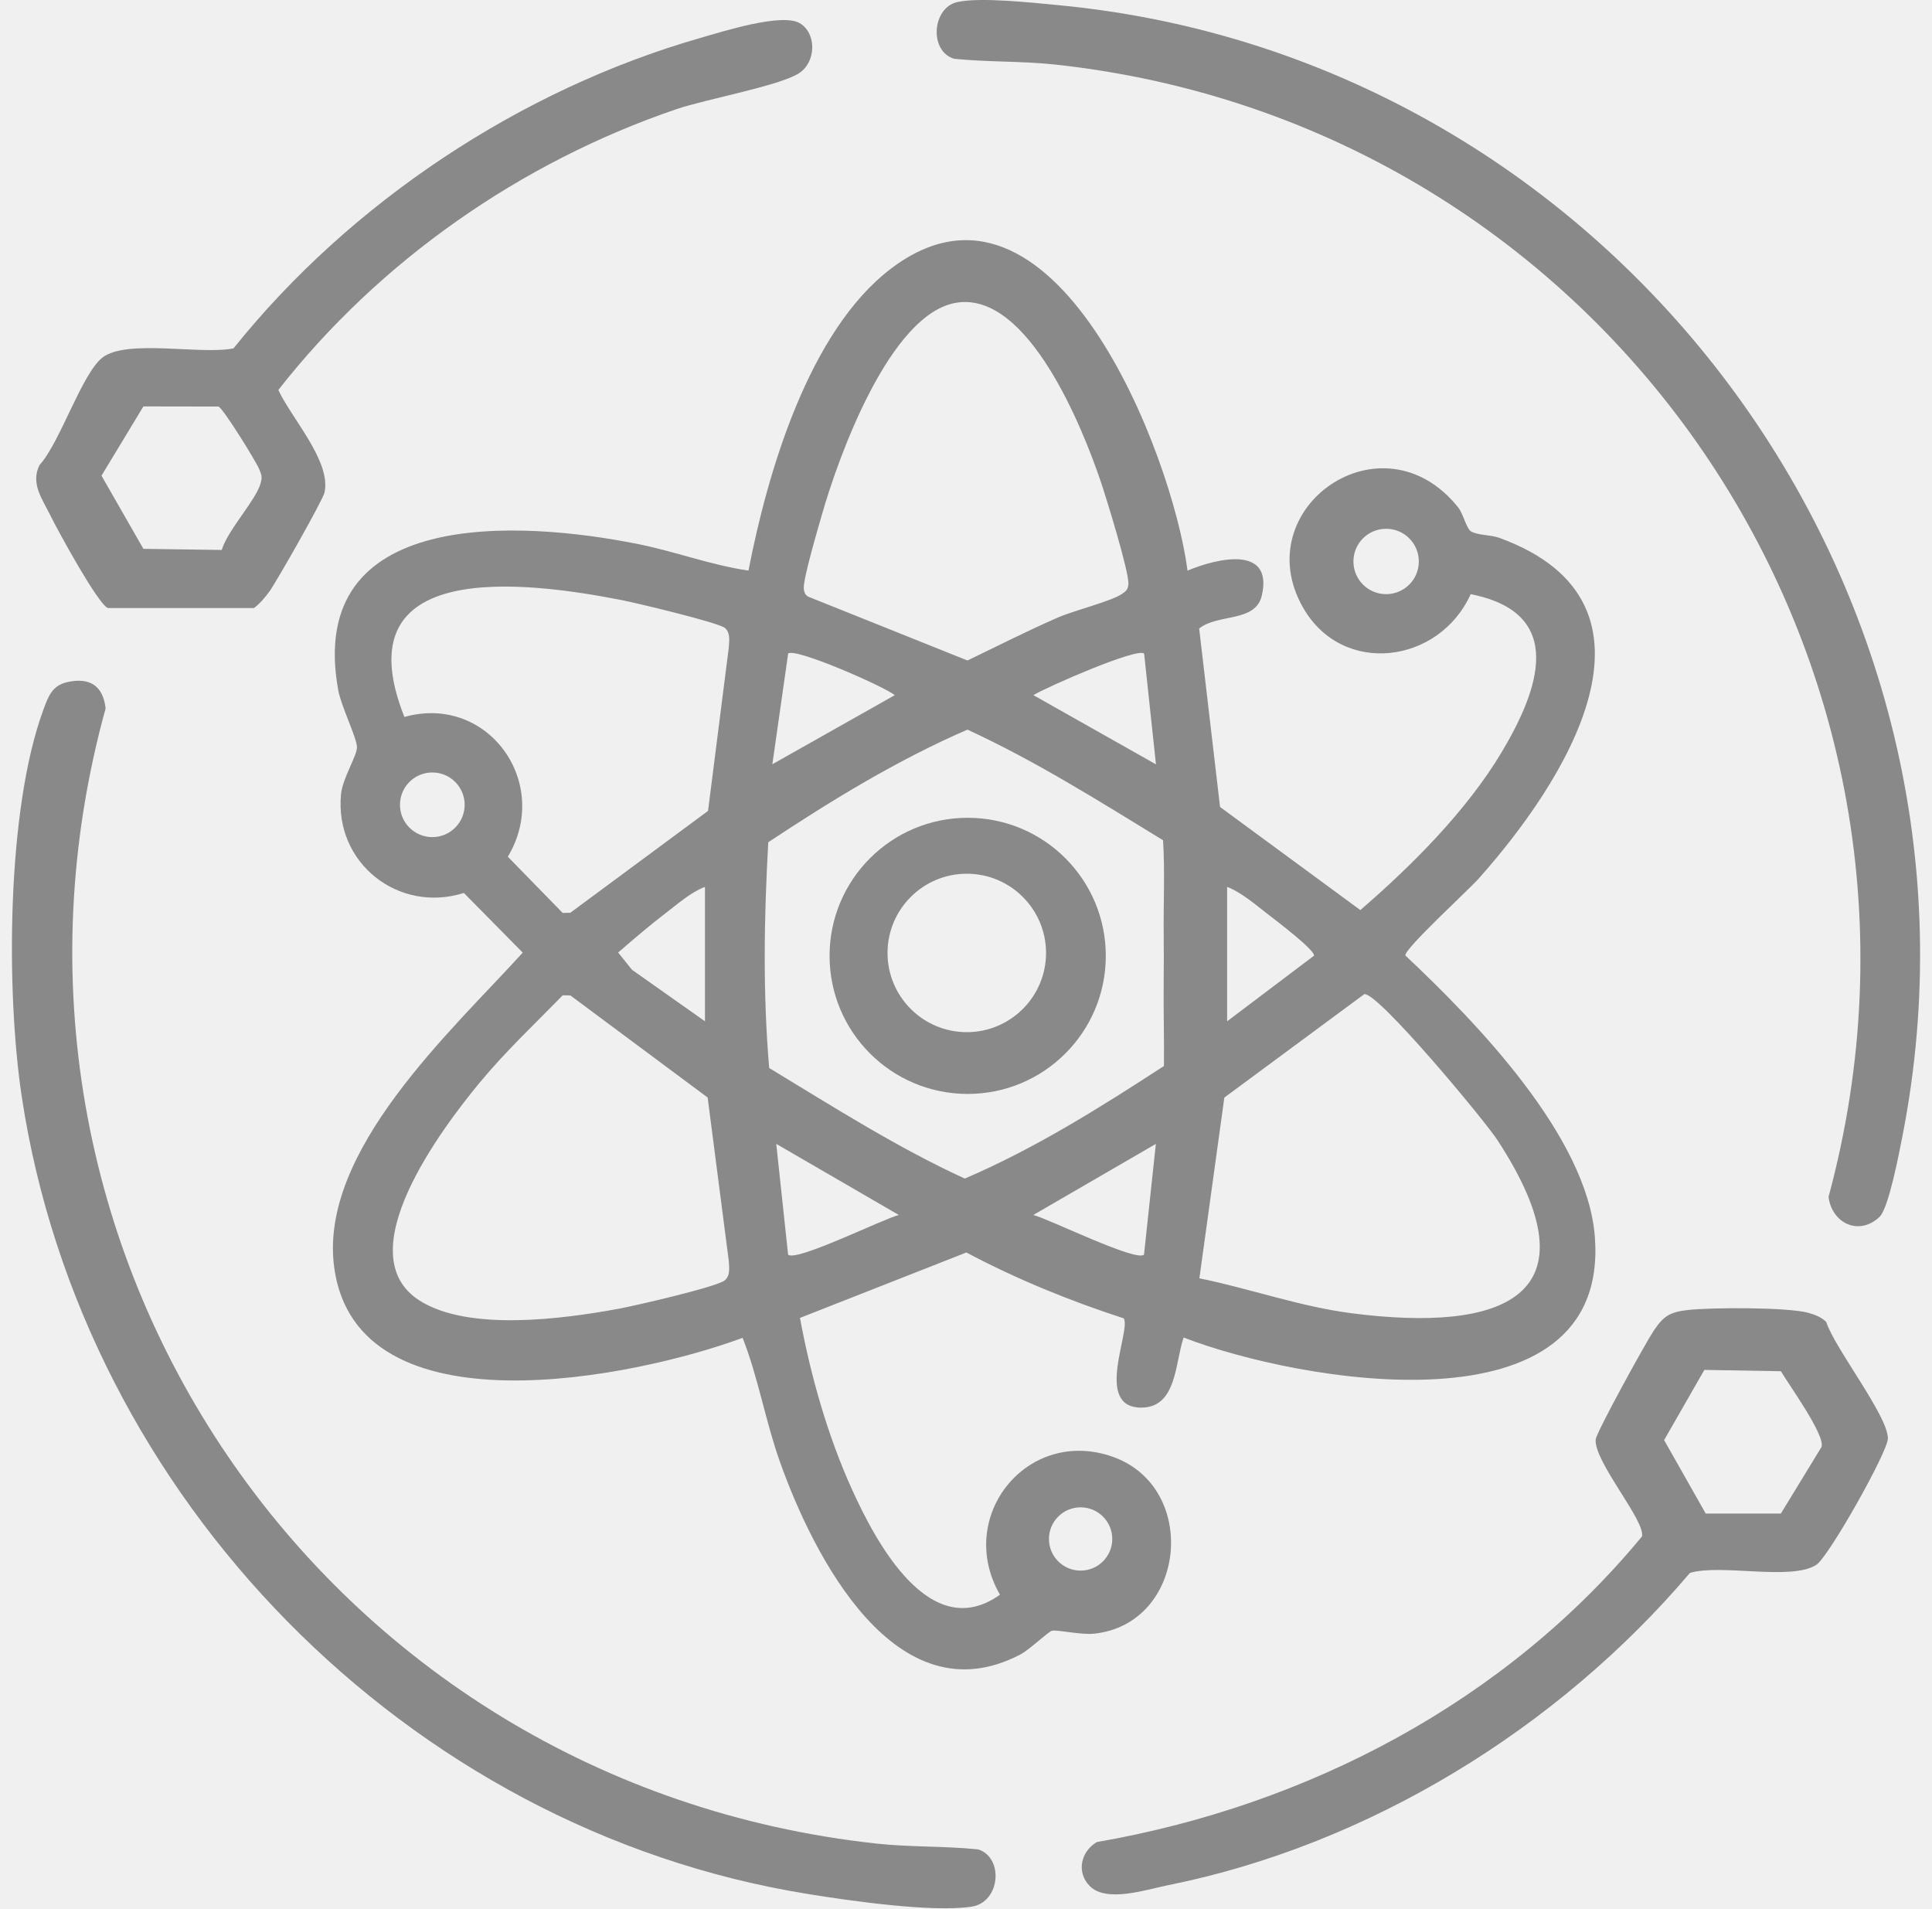
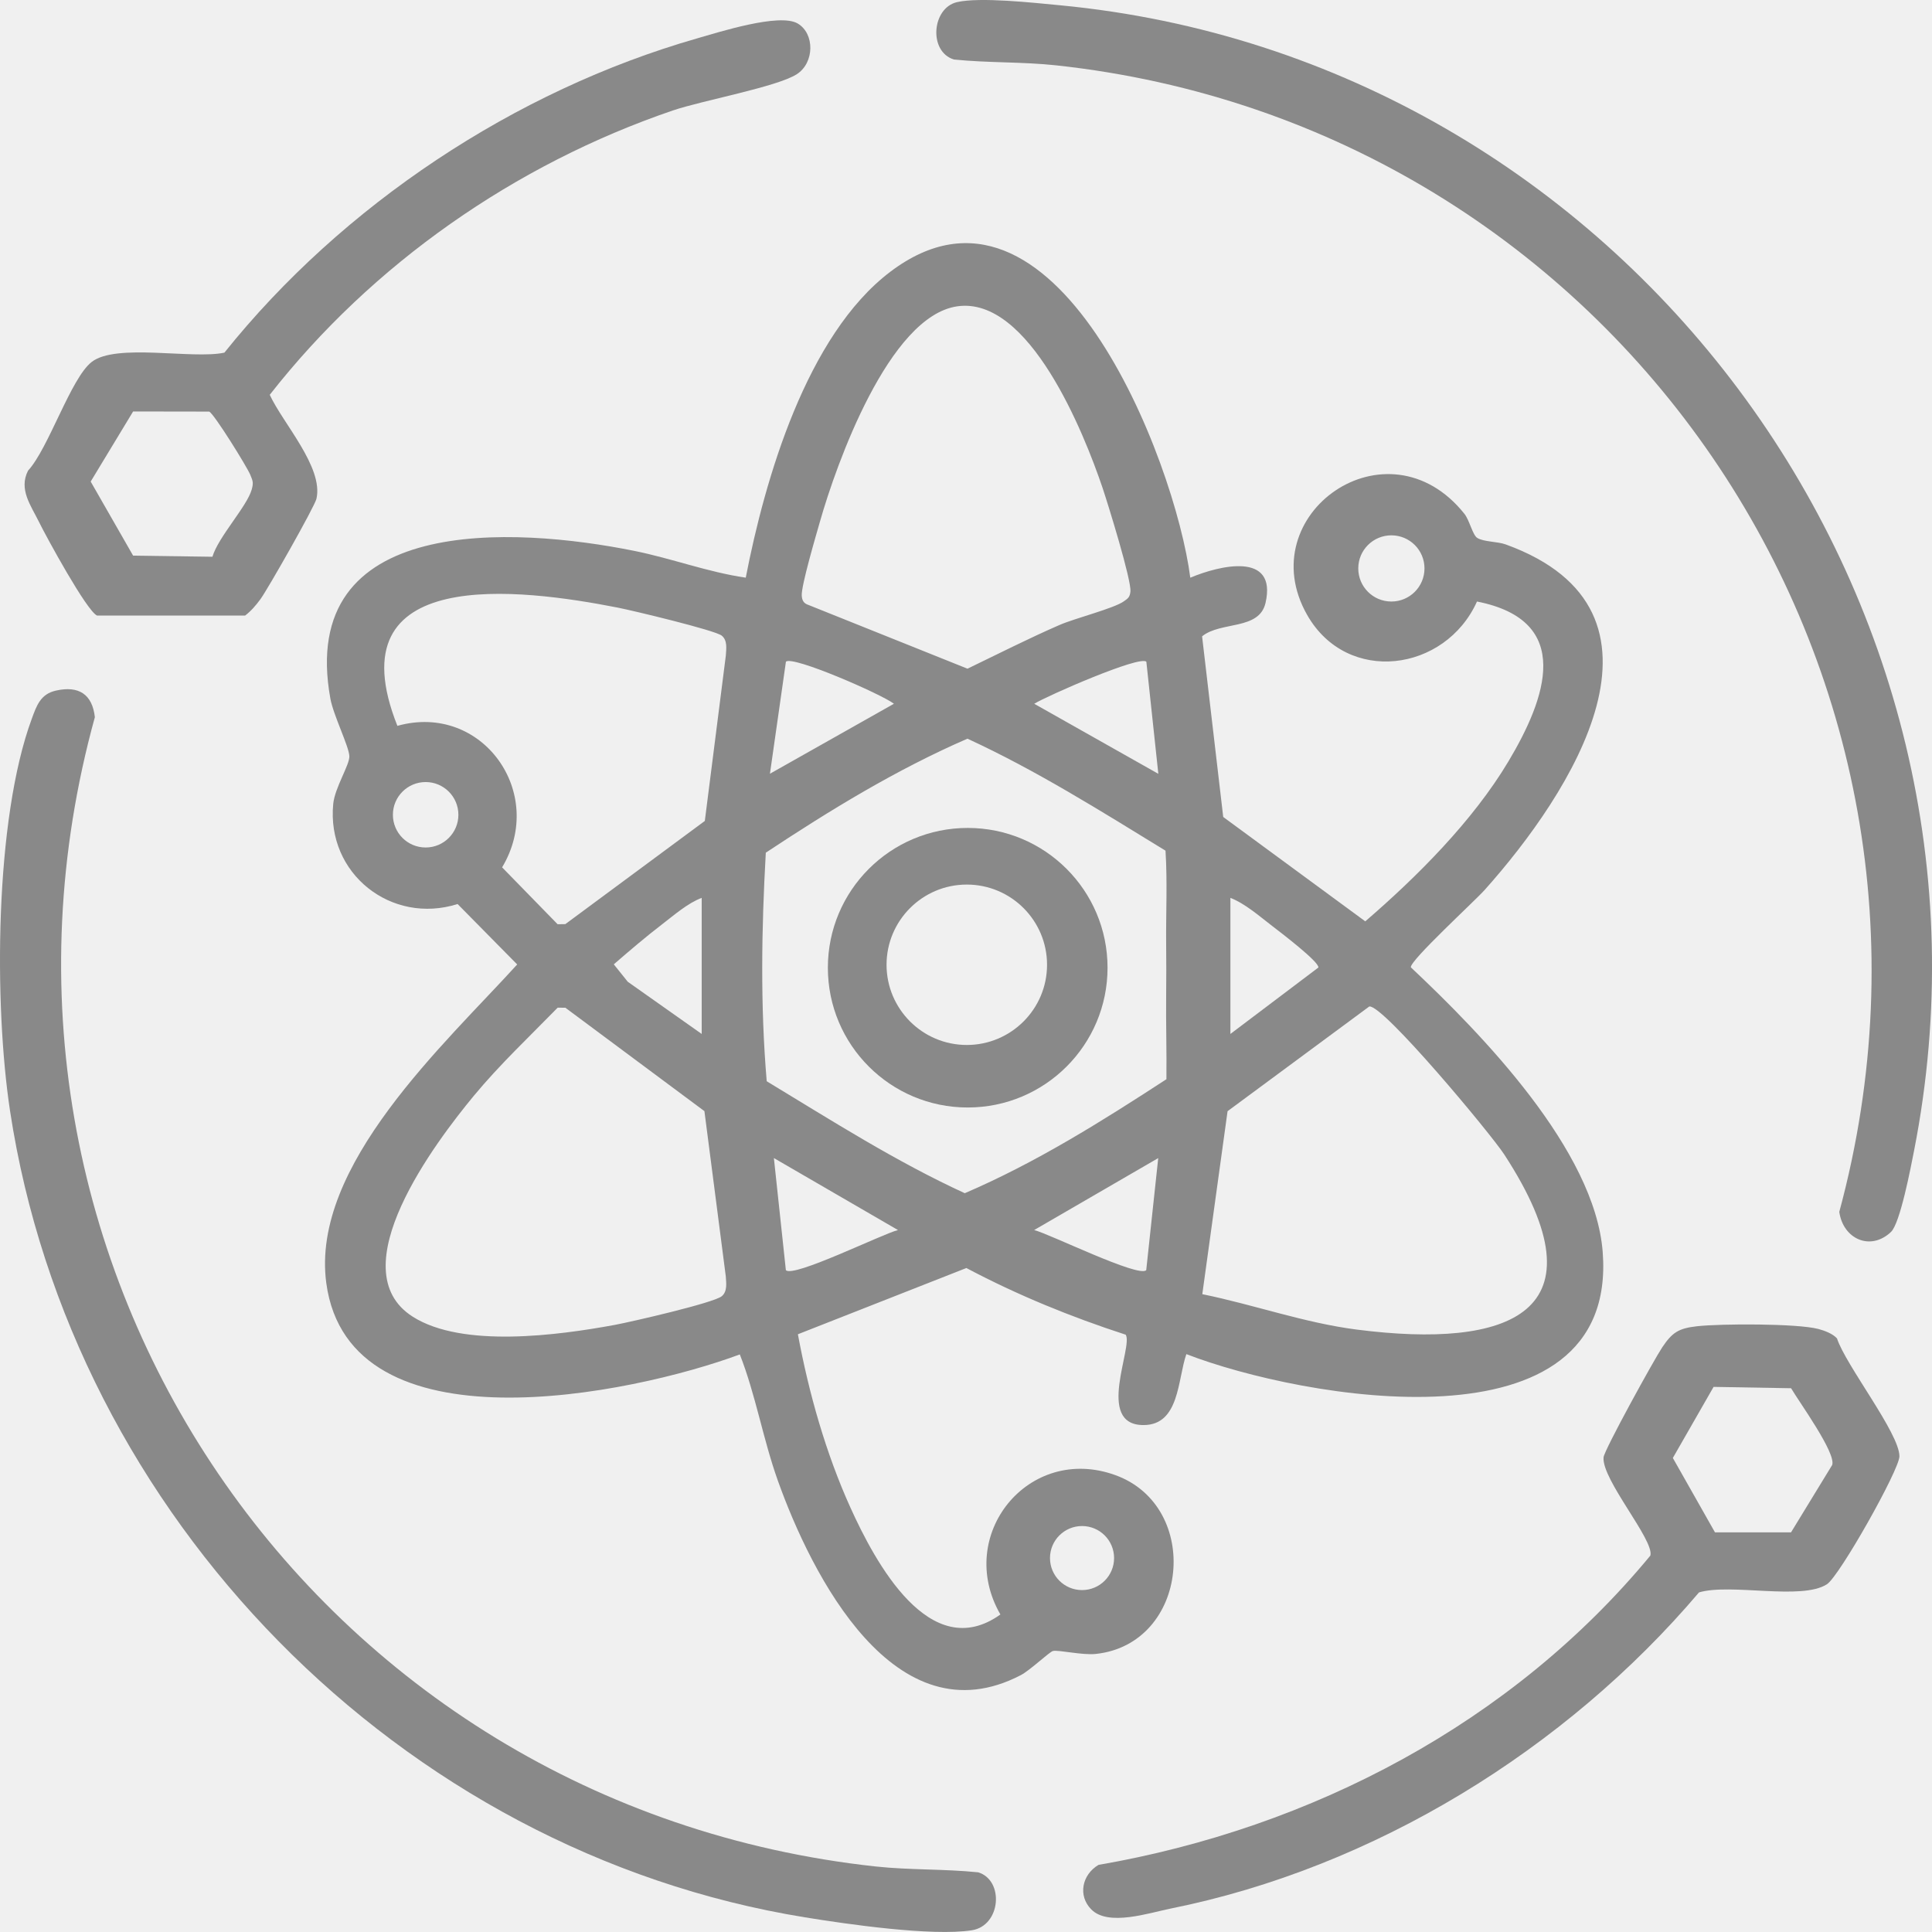
- <svg xmlns="http://www.w3.org/2000/svg" width="81" height="80" viewBox="0 0 81 80" fill="none">
-   <g clip-path="url(#clip0_80_832)">
-     <path d="M49.791 23.92C50.998 23.413 53.387 22.831 52.904 24.961C52.644 26.108 51.054 25.716 50.276 26.349L51.151 33.829L57.033 38.151C59.171 36.309 61.486 33.997 62.959 31.531C64.512 28.929 65.693 25.703 61.659 24.908C60.343 27.828 56.282 28.373 54.627 25.464C52.259 21.305 57.948 17.28 61.138 21.276C61.351 21.544 61.477 22.155 61.672 22.275C61.947 22.443 62.498 22.417 62.853 22.545C70.469 25.311 65.538 32.866 61.978 36.849C61.557 37.321 58.872 39.779 58.92 40.055C61.869 42.83 66.543 47.628 66.865 51.848C67.507 60.276 54.377 57.915 49.625 56.071C49.259 57.109 49.35 59.009 47.848 59.009C45.841 59.007 47.434 55.765 47.113 55.267C44.844 54.53 42.622 53.624 40.516 52.506L33.539 55.249C33.989 57.678 34.698 60.183 35.717 62.432C36.736 64.682 39.007 68.938 41.924 66.852C40.03 63.568 43.092 59.78 46.685 61.082C50.278 62.384 49.733 68.074 45.874 68.486C45.307 68.546 44.326 68.309 44.1 68.364C43.954 68.4 43.15 69.166 42.771 69.363C37.562 72.078 34.102 65.22 32.704 61.296C32.093 59.58 31.785 57.736 31.134 56.084C26.67 57.74 14.962 60.172 14.011 53.13C13.353 48.252 18.951 43.202 21.916 39.936L19.448 37.434C16.705 38.302 14.011 36.178 14.299 33.282C14.366 32.613 14.984 31.663 14.966 31.309C14.944 30.891 14.306 29.62 14.18 28.929C12.793 21.263 21.778 21.806 26.767 22.811C28.322 23.125 29.807 23.69 31.38 23.92C32.175 19.824 33.903 13.877 37.363 11.255C44.151 6.113 49.157 19.04 49.787 23.92H49.791ZM40.132 12.685C37.31 13.099 35.134 19.2 34.452 21.6C34.293 22.158 33.668 24.27 33.699 24.669C33.714 24.872 33.785 24.99 33.983 25.052L40.562 27.689C41.827 27.08 43.083 26.44 44.37 25.88C45.022 25.596 46.621 25.196 47.037 24.899C47.21 24.777 47.281 24.731 47.308 24.5C47.359 24.031 46.377 20.862 46.149 20.185C45.391 17.948 43.121 12.247 40.132 12.685ZM59.485 23.537C59.485 22.78 58.872 22.167 58.114 22.167C57.356 22.167 56.743 22.78 56.743 23.537C56.743 24.294 57.356 24.908 58.114 24.908C58.872 24.908 59.485 24.294 59.485 23.537ZM29.685 33.993L30.555 27.146C30.571 26.87 30.631 26.524 30.389 26.323C30.123 26.099 26.692 25.28 26.08 25.16C22.026 24.365 14.295 23.373 16.955 30.056C20.46 29.075 23.143 32.83 21.291 35.915L23.59 38.271L23.909 38.266L29.683 33.995L29.685 33.993ZM32.379 32.04L37.516 29.141C37.013 28.75 33.302 27.129 33.043 27.401L32.381 32.042L32.379 32.04ZM47.966 27.401C47.704 27.127 43.876 28.805 43.325 29.141L48.464 32.042L47.968 27.401H47.966ZM48.761 35.224C46.083 33.585 43.422 31.905 40.56 30.587C37.622 31.863 34.871 33.545 32.21 35.308C32.033 38.468 31.98 41.616 32.248 44.772C34.933 46.397 37.587 48.093 40.449 49.408C43.395 48.144 46.125 46.43 48.799 44.688C48.812 43.538 48.776 42.385 48.788 41.233C48.796 40.496 48.794 39.83 48.788 39.092C48.776 37.803 48.843 36.508 48.761 35.224ZM19.481 33.738C19.481 32.99 18.874 32.383 18.125 32.383C17.376 32.383 16.769 32.99 16.769 33.738C16.769 34.487 17.376 35.093 18.125 35.093C18.874 35.093 19.481 34.487 19.481 33.738ZM29.558 37.179C28.978 37.394 28.411 37.894 27.917 38.273C27.235 38.795 26.568 39.367 25.916 39.931L26.495 40.653L29.556 42.814V37.179H29.558ZM51.448 42.814L55.09 40.064C55.139 39.834 53.502 38.592 53.183 38.346C52.656 37.943 52.064 37.418 51.448 37.179V42.814ZM29.674 46.014L23.912 41.729L23.593 41.725C22.421 42.925 21.18 44.092 20.11 45.387C18.553 47.272 14.523 52.575 17.593 54.523C19.654 55.83 23.619 55.291 25.943 54.864C26.605 54.742 30.059 53.95 30.387 53.673C30.628 53.471 30.569 53.124 30.553 52.847L29.669 46.014H29.674ZM50.285 53.589C52.429 54.025 54.508 54.778 56.694 55.057C62.955 55.856 67.088 54.406 62.788 47.805C62.226 46.942 57.766 41.588 57.199 41.676L51.331 46.012L50.285 53.587V53.589ZM37.684 50.934L32.545 47.953L33.041 52.594C33.351 52.92 37.033 51.096 37.682 50.934H37.684ZM48.462 47.953L43.322 50.934C43.971 51.096 47.656 52.92 47.963 52.594L48.46 47.953H48.462ZM46.632 64.516C46.632 63.783 46.038 63.19 45.305 63.19C44.572 63.19 43.978 63.783 43.978 64.516C43.978 65.249 44.572 65.842 45.305 65.842C46.038 65.842 46.632 65.249 46.632 64.516Z" fill="#898989" />
-     <path d="M2.813 28.597C3.759 28.382 4.323 28.747 4.428 29.697C-1.811 52.307 13.521 74.77 36.771 77.288C38.163 77.438 39.614 77.385 41.007 77.529C42.09 77.863 41.949 79.741 40.739 79.929C39.095 80.184 35.58 79.677 33.834 79.393C17.062 76.676 3.466 62.769 0.916 46.001C0.249 41.61 0.272 33.94 1.818 29.757C2.015 29.221 2.175 28.741 2.813 28.597Z" fill="#898989" />
-     <path d="M40.124 0.089C41.083 -0.133 43.316 0.117 44.399 0.219C67.669 2.438 84.28 24.644 79.756 47.654C79.623 48.325 79.184 50.648 78.803 51.011C77.953 51.819 76.818 51.306 76.661 50.181C82.753 27.656 67.37 5.212 44.235 2.706C42.844 2.555 41.393 2.608 39.999 2.464C38.938 2.137 39.085 0.33 40.126 0.089H40.124Z" fill="#898989" />
-     <path d="M45.691 79.068C45.121 78.497 45.305 77.622 45.987 77.221C54.822 75.691 63.119 71.34 68.839 64.412C69.005 63.772 66.816 61.263 66.9 60.344C66.929 60.039 69 56.281 69.326 55.796C69.74 55.176 69.999 55.004 70.768 54.917C71.756 54.807 74.909 54.798 75.795 55.03C76.054 55.099 76.382 55.221 76.566 55.42C76.924 56.527 79.153 59.35 79.151 60.302C79.151 60.86 76.668 65.264 76.151 65.599C75.101 66.281 72.17 65.548 70.852 65.938C65.323 72.452 57.394 77.339 48.963 79.032C48.07 79.212 46.395 79.776 45.691 79.068ZM71.457 57.426L69.769 60.371L71.513 63.451H74.663L76.366 60.663C76.541 60.176 74.995 58.048 74.665 57.484L71.457 57.428V57.426Z" fill="#898989" />
-     <path d="M9.791 14.603C14.678 8.5 21.812 3.755 29.357 1.592C30.27 1.331 32.773 0.529 33.529 0.972C34.24 1.388 34.231 2.6 33.493 3.073C32.673 3.6 29.579 4.161 28.362 4.575C21.834 6.8 15.91 10.93 11.67 16.348C12.208 17.521 13.901 19.346 13.604 20.652C13.528 20.98 11.595 24.383 11.289 24.804C11.103 25.058 10.901 25.298 10.649 25.49H4.521C4.098 25.313 2.416 22.229 2.109 21.602C1.778 20.929 1.267 20.26 1.661 19.49C2.514 18.56 3.427 15.672 4.291 14.993C5.296 14.198 8.46 14.886 9.789 14.603H9.791ZM9.295 23.057C9.541 22.229 10.72 20.98 10.921 20.276C11.003 19.986 10.97 19.921 10.864 19.66C10.726 19.328 9.368 17.136 9.162 17.043L6.012 17.038L4.255 19.941L6.012 23.008L9.295 23.055V23.057Z" fill="#898989" />
-     <path d="M46.361 40.071C46.361 43.268 43.77 45.859 40.571 45.859C37.372 45.859 34.78 43.268 34.78 40.071C34.78 36.873 37.372 34.283 40.571 34.283C43.77 34.283 46.361 36.873 46.361 40.071ZM43.856 39.949C43.856 38.116 42.367 36.628 40.533 36.628C38.699 36.628 37.21 38.116 37.21 39.949C37.21 41.782 38.699 43.27 40.533 43.27C42.367 43.27 43.856 41.782 43.856 39.949Z" fill="#898989" />
+ <svg xmlns="http://www.w3.org/2000/svg" width="80" height="80" viewBox="0 0 80 80" fill="none">
+   <g clip-path="url(#clip0_382_2327)">
+     <path d="M49.291 23.92C50.498 23.413 52.887 22.831 52.404 24.961C52.144 26.108 50.554 25.716 49.776 26.349L50.651 33.829L56.533 38.151C58.671 36.309 60.986 33.997 62.459 31.531C64.012 28.929 65.193 25.703 61.159 24.908C59.843 27.828 55.782 28.373 54.127 25.464C51.759 21.305 57.448 17.28 60.638 21.276C60.851 21.544 60.977 22.155 61.172 22.275C61.447 22.443 61.998 22.417 62.353 22.545C69.969 25.311 65.038 32.866 61.478 36.849C61.057 37.321 58.372 39.779 58.42 40.055C61.369 42.83 66.043 47.628 66.365 51.848C67.007 60.276 53.877 57.915 49.125 56.071C48.759 57.109 48.85 59.009 47.348 59.009C45.341 59.007 46.934 55.765 46.613 55.267C44.344 54.53 42.122 53.624 40.016 52.506L33.039 55.249C33.489 57.678 34.198 60.183 35.217 62.432C36.236 64.682 38.507 68.938 41.424 66.852C39.53 63.568 42.592 59.78 46.185 61.082C49.778 62.384 49.233 68.074 45.374 68.486C44.807 68.546 43.826 68.309 43.6 68.364C43.454 68.4 42.65 69.166 42.271 69.363C37.062 72.078 33.602 65.22 32.204 61.296C31.593 59.58 31.285 57.736 30.634 56.084C26.17 57.74 14.462 60.172 13.511 53.13C12.853 48.252 18.451 43.202 21.416 39.936L18.948 37.434C16.205 38.302 13.511 36.178 13.799 33.282C13.866 32.613 14.484 31.663 14.466 31.309C14.444 30.891 13.806 29.62 13.68 28.929C12.293 21.263 21.278 21.806 26.267 22.811C27.822 23.125 29.307 23.69 30.88 23.92C31.675 19.824 33.403 13.877 36.863 11.255C43.651 6.113 48.657 19.04 49.287 23.92H49.291ZM39.632 12.685C36.81 13.099 34.634 19.2 33.952 21.6C33.793 22.158 33.168 24.27 33.199 24.669C33.214 24.872 33.285 24.99 33.483 25.052L40.062 27.689C41.327 27.08 42.583 26.44 43.87 25.88C44.522 25.596 46.121 25.196 46.537 24.899C46.71 24.777 46.781 24.731 46.808 24.5C46.859 24.031 45.877 20.862 45.649 20.185C44.891 17.948 42.621 12.247 39.632 12.685ZM58.985 23.537C58.985 22.78 58.372 22.167 57.614 22.167C56.856 22.167 56.243 22.78 56.243 23.537C56.243 24.294 56.856 24.908 57.614 24.908C58.372 24.908 58.985 24.294 58.985 23.537ZM29.185 33.993L30.055 27.146C30.071 26.87 30.131 26.524 29.889 26.323C29.623 26.099 26.192 25.28 25.58 25.16C21.526 24.365 13.795 23.373 16.455 30.056C19.96 29.075 22.643 32.83 20.791 35.915L23.09 38.271L23.409 38.266L29.183 33.995L29.185 33.993ZM31.879 32.04L37.016 29.141C36.513 28.75 32.802 27.129 32.543 27.401L31.881 32.042L31.879 32.04ZM47.466 27.401C47.204 27.127 43.376 28.805 42.825 29.141L47.964 32.042L47.468 27.401H47.466ZM48.261 35.224C45.583 33.585 42.922 31.905 40.06 30.587C37.122 31.863 34.371 33.545 31.71 35.308C31.533 38.468 31.48 41.616 31.748 44.772C34.433 46.397 37.087 48.093 39.949 49.408C42.895 48.144 45.625 46.43 48.299 44.688C48.312 43.538 48.276 42.385 48.288 41.233C48.296 40.496 48.294 39.83 48.288 39.092C48.276 37.803 48.343 36.508 48.261 35.224ZM18.981 33.738C18.981 32.99 18.374 32.383 17.625 32.383C16.876 32.383 16.269 32.99 16.269 33.738C16.269 34.487 16.876 35.093 17.625 35.093C18.374 35.093 18.981 34.487 18.981 33.738ZM29.058 37.179C28.478 37.394 27.911 37.894 27.417 38.273C26.735 38.795 26.068 39.367 25.416 39.931L25.995 40.653L29.056 42.814V37.179H29.058ZM50.948 42.814L54.59 40.064C54.639 39.834 53.002 38.592 52.683 38.346C52.156 37.943 51.564 37.418 50.948 37.179V42.814ZM29.174 46.014L23.412 41.729L23.093 41.725C21.921 42.925 20.68 44.092 19.61 45.387C18.053 47.272 14.023 52.575 17.093 54.523C19.154 55.83 23.119 55.291 25.443 54.864C26.105 54.742 29.559 53.95 29.887 53.673C30.128 53.471 30.069 53.124 30.053 52.847L29.169 46.014H29.174ZM49.785 53.589C51.929 54.025 54.008 54.778 56.194 55.057C62.455 55.856 66.588 54.406 62.288 47.805C61.726 46.942 57.266 41.588 56.699 41.676L50.831 46.012L49.785 53.587V53.589ZM37.184 50.934L32.045 47.953L32.541 52.594C32.851 52.92 36.533 51.096 37.182 50.934H37.184ZM47.962 47.953L42.822 50.934C43.471 51.096 47.156 52.92 47.463 52.594L47.96 47.953H47.962ZM46.132 64.516C46.132 63.783 45.538 63.19 44.805 63.19C44.072 63.19 43.478 63.783 43.478 64.516C43.478 65.249 44.072 65.842 44.805 65.842C45.538 65.842 46.132 65.249 46.132 64.516Z" fill="#898989" />
+     <path d="M2.313 28.597C3.259 28.382 3.823 28.747 3.928 29.697C-2.311 52.307 13.021 74.77 36.271 77.288C37.663 77.438 39.114 77.385 40.507 77.529C41.59 77.863 41.449 79.741 40.239 79.929C38.595 80.184 35.08 79.677 33.334 79.393C16.562 76.676 2.966 62.769 0.416 46.001C-0.251 41.61 -0.228 33.94 1.318 29.757C1.515 29.221 1.675 28.741 2.313 28.597Z" fill="#898989" />
+     <path d="M39.624 0.089C40.583 -0.133 42.816 0.117 43.899 0.219C67.169 2.438 83.78 24.644 79.256 47.654C79.123 48.325 78.684 50.648 78.303 51.011C77.453 51.819 76.318 51.306 76.161 50.181C82.253 27.656 66.87 5.212 43.735 2.706C42.344 2.555 40.893 2.608 39.499 2.464C38.438 2.137 38.585 0.33 39.626 0.089H39.624Z" fill="#898989" />
+     <path d="M45.191 79.068C44.621 78.497 44.805 77.622 45.487 77.221C54.322 75.691 62.619 71.34 68.339 64.412C68.505 63.772 66.316 61.263 66.4 60.344C66.429 60.039 68.5 56.281 68.826 55.796C69.24 55.176 69.499 55.004 70.268 54.917C71.256 54.807 74.409 54.798 75.295 55.03C75.554 55.099 75.882 55.221 76.066 55.42C76.424 56.527 78.653 59.35 78.651 60.302C78.651 60.86 76.168 65.264 75.651 65.599C74.601 66.281 71.67 65.548 70.352 65.938C64.823 72.452 56.894 77.339 48.463 79.032C47.57 79.212 45.895 79.776 45.191 79.068ZM70.957 57.426L69.269 60.371L71.013 63.451H74.163L75.866 60.663C76.041 60.176 74.495 58.048 74.165 57.484L70.957 57.428V57.426Z" fill="#898989" />
+     <path d="M9.291 14.603C14.178 8.5 21.312 3.755 28.857 1.592C29.77 1.331 32.273 0.529 33.029 0.972C33.74 1.388 33.731 2.599 32.993 3.073C32.173 3.6 29.079 4.16 27.862 4.574C21.334 6.8 15.41 10.929 11.17 16.348C11.708 17.521 13.401 19.346 13.104 20.652C13.028 20.98 11.095 24.383 10.789 24.804C10.603 25.058 10.401 25.297 10.149 25.49H4.021C3.598 25.313 1.916 22.229 1.609 21.602C1.278 20.929 0.767 20.26 1.161 19.489C2.014 18.56 2.927 15.672 3.791 14.992C4.796 14.197 7.96 14.886 9.289 14.603H9.291ZM8.795 23.057C9.041 22.229 10.22 20.98 10.421 20.276C10.503 19.985 10.47 19.921 10.364 19.66C10.226 19.328 8.868 17.136 8.662 17.043L5.512 17.038L3.755 19.941L5.512 23.008L8.795 23.054V23.057Z" fill="#898989" />
+     <path d="M45.861 40.071C45.861 43.268 43.27 45.859 40.071 45.859C36.872 45.859 34.28 43.268 34.28 40.071C34.28 36.874 36.872 34.283 40.071 34.283C43.27 34.283 45.861 36.874 45.861 40.071ZM43.356 39.949C43.356 38.116 41.867 36.628 40.033 36.628C38.199 36.628 36.71 38.116 36.71 39.949C36.71 41.782 38.199 43.27 40.033 43.27C41.867 43.27 43.356 41.782 43.356 39.949Z" fill="#898989" />
  </g>
  <defs>
-     <clipPath id="clip0_80_832">
-       <rect width="80" height="80" fill="white" transform="translate(0.5)" />
+     <clipPath id="clip0_382_2327">
+       <rect width="80" height="80" fill="white" />
    </clipPath>
  </defs>
</svg>
